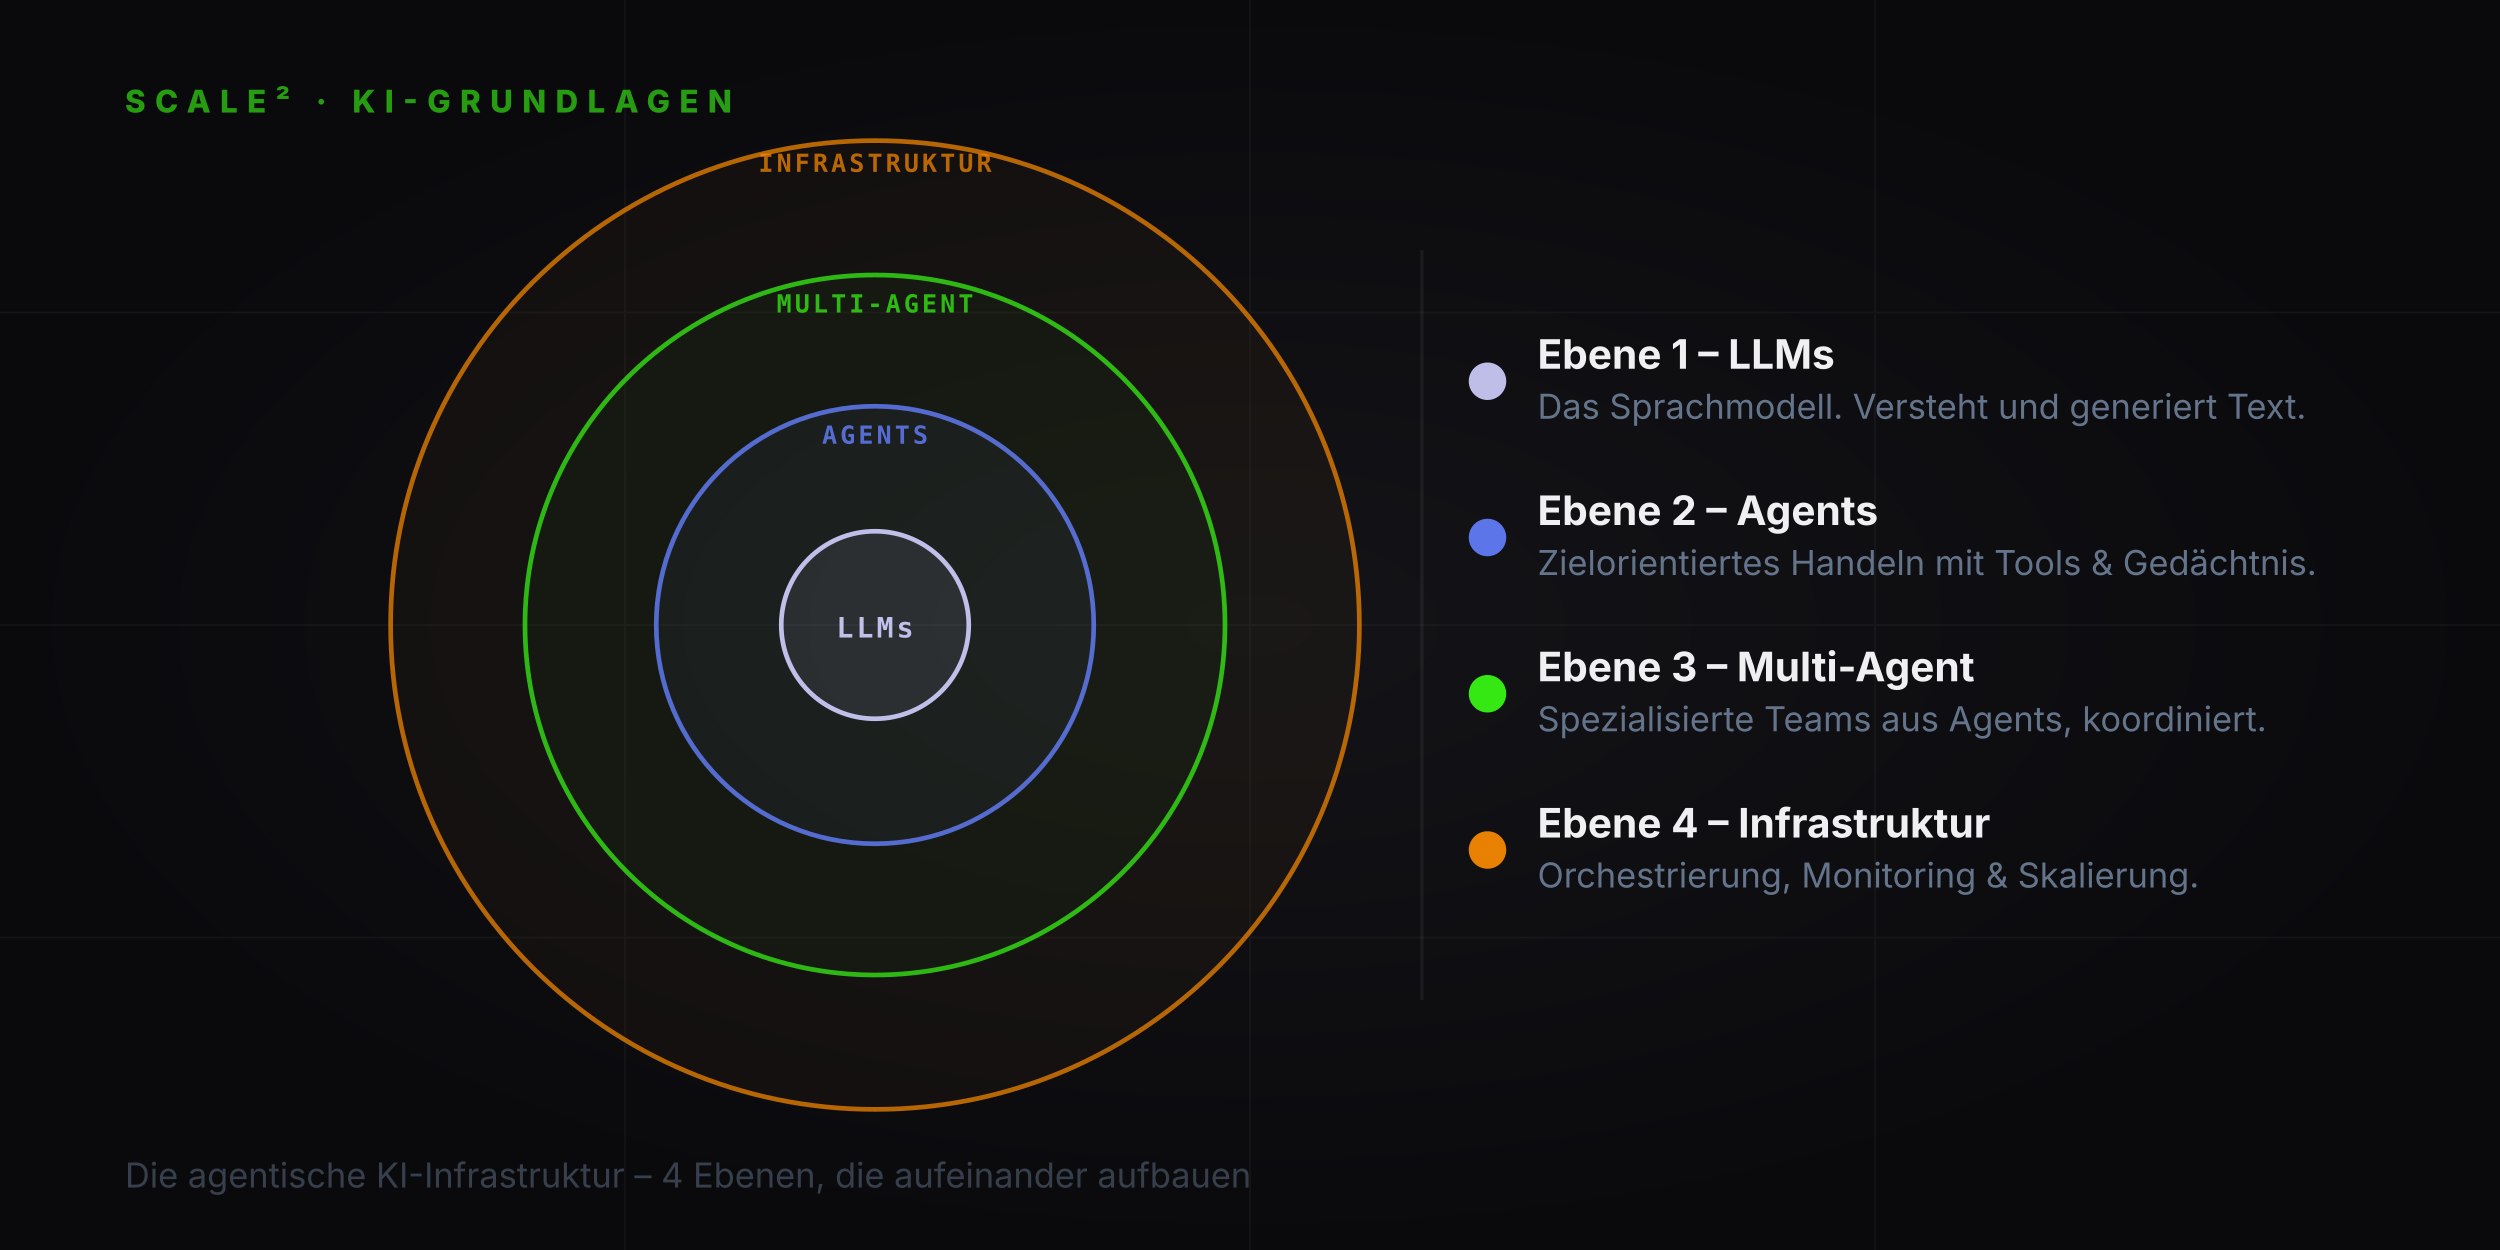
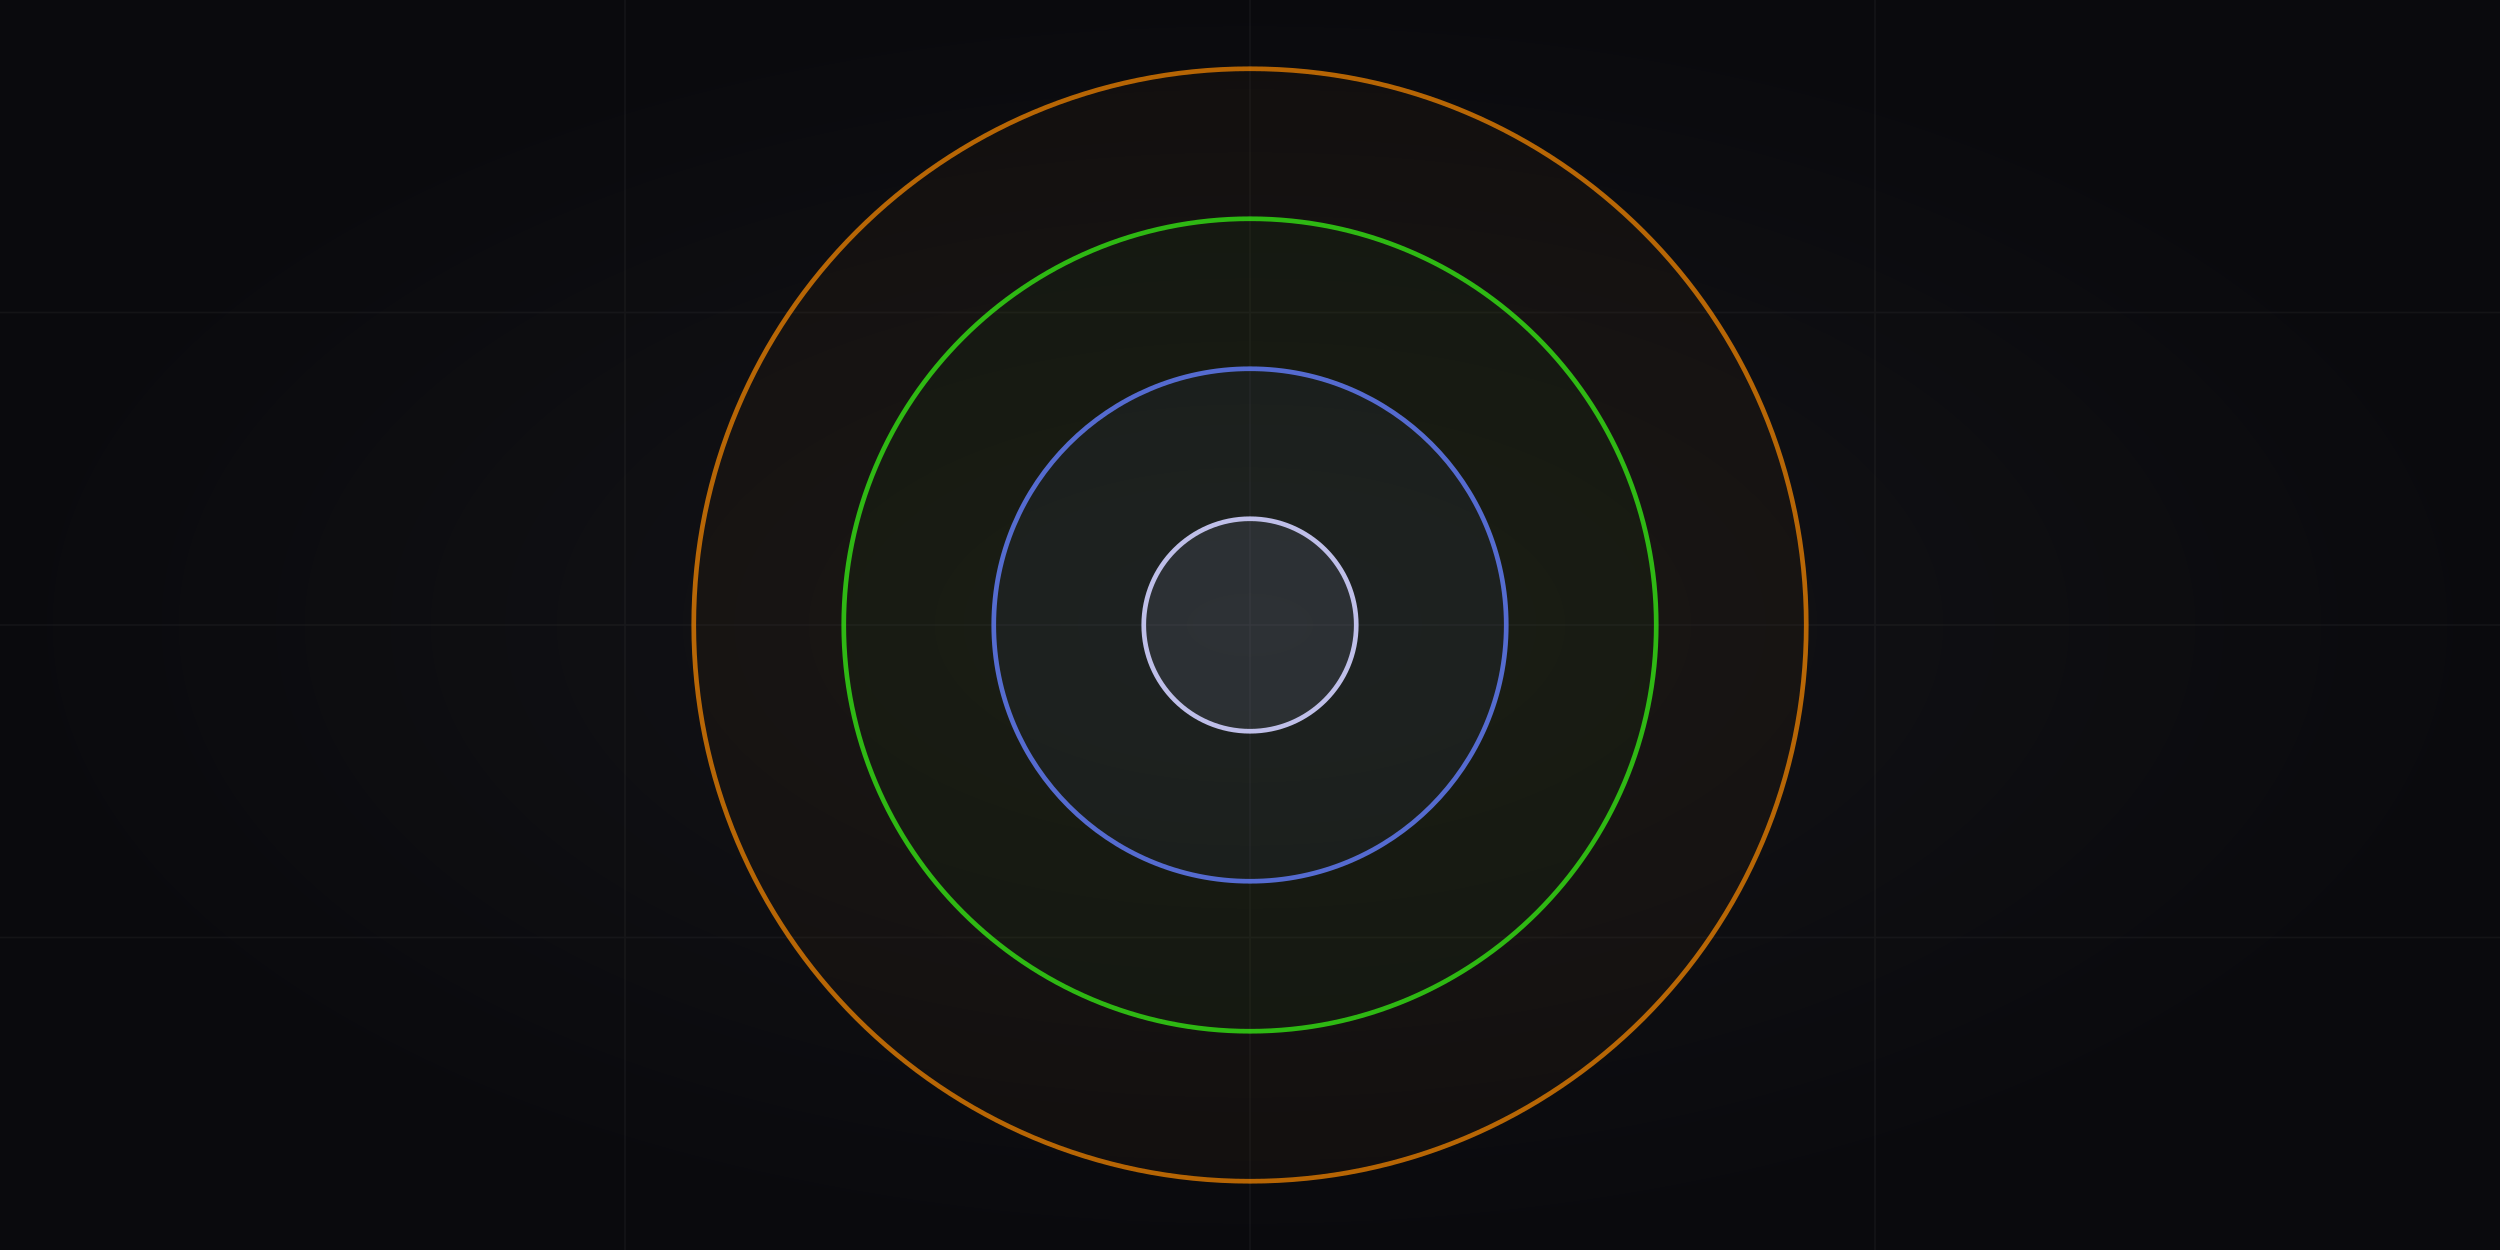
<svg xmlns="http://www.w3.org/2000/svg" viewBox="0 0 800 400" width="800" height="400">
  <defs>
    <radialGradient id="bg" cx="50%" cy="50%" r="50%">
      <stop offset="0%" stop-color="#141418" />
      <stop offset="100%" stop-color="#0a0a0d" />
    </radialGradient>
-     <filter id="glow-orange">
-       <feGaussianBlur stdDeviation="4" result="blur" />
-       <feMerge>
-         <feMergeNode in="blur" />
-         <feMergeNode in="SourceGraphic" />
-       </feMerge>
-     </filter>
-     <filter id="glow-green">
-       <feGaussianBlur stdDeviation="3" result="blur" />
-       <feMerge>
-         <feMergeNode in="blur" />
-         <feMergeNode in="SourceGraphic" />
-       </feMerge>
-     </filter>
  </defs>
  <rect width="800" height="400" fill="url(#bg)" />
  <g opacity="0.04" stroke="#ffffff" stroke-width="0.5">
    <line x1="0" y1="100" x2="800" y2="100" />
    <line x1="0" y1="200" x2="800" y2="200" />
    <line x1="0" y1="300" x2="800" y2="300" />
    <line x1="200" y1="0" x2="200" y2="400" />
    <line x1="400" y1="0" x2="400" y2="400" />
    <line x1="600" y1="0" x2="600" y2="400" />
  </g>
-   <circle cx="280" cy="200" r="155" fill="rgba(255,140,0,0.04)" stroke="#ff8c00" stroke-width="1.5" opacity="0.7" />
-   <circle cx="280" cy="200" r="112" fill="rgba(57,255,20,0.04)" stroke="#39ff14" stroke-width="1.5" opacity="0.7" />
-   <circle cx="280" cy="200" r="70" fill="rgba(100,128,255,0.06)" stroke="#6480ff" stroke-width="1.5" opacity="0.8" />
-   <circle cx="280" cy="200" r="30" fill="rgba(208,208,255,0.1)" stroke="#d0d0ff" stroke-width="1.5" opacity="0.9" />
-   <text x="280" y="204" text-anchor="middle" font-family="monospace" font-size="9" font-weight="800" fill="#d0d0ff" letter-spacing="1" opacity="0.9">LLMs</text>
-   <text x="280" y="142" text-anchor="middle" font-family="monospace" font-size="8" font-weight="800" fill="#6480ff" letter-spacing="1" opacity="0.8">AGENTS</text>
-   <text x="280" y="100" text-anchor="middle" font-family="monospace" font-size="8" font-weight="800" fill="#39ff14" letter-spacing="1" opacity="0.7">MULTI-AGENT</text>
-   <text x="280" y="55" text-anchor="middle" font-family="monospace" font-size="8" font-weight="800" fill="#ff8c00" letter-spacing="1" opacity="0.7">INFRASTRUKTUR</text>
-   <circle cx="476" cy="122" r="6" fill="#d0d0ff" opacity="0.9" />
-   <text x="492" y="118" font-family="-apple-system, sans-serif" font-size="13" font-weight="700" fill="#f0f0f2">Ebene 1 – LLMs</text>
-   <text x="492" y="134" font-family="-apple-system, sans-serif" font-size="11" fill="#64748b">Das Sprachmodell. Versteht und generiert Text.</text>
-   <circle cx="476" cy="172" r="6" fill="#6480ff" opacity="0.9" />
-   <text x="492" y="168" font-family="-apple-system, sans-serif" font-size="13" font-weight="700" fill="#f0f0f2">Ebene 2 – Agents</text>
-   <text x="492" y="184" font-family="-apple-system, sans-serif" font-size="11" fill="#64748b">Zielorientiertes Handeln mit Tools &amp; Gedächtnis.</text>
-   <circle cx="476" cy="222" r="6" fill="#39ff14" opacity="0.9" />
-   <text x="492" y="218" font-family="-apple-system, sans-serif" font-size="13" font-weight="700" fill="#f0f0f2">Ebene 3 – Multi-Agent</text>
-   <text x="492" y="234" font-family="-apple-system, sans-serif" font-size="11" fill="#64748b">Spezialisierte Teams aus Agents, koordiniert.</text>
-   <circle cx="476" cy="272" r="6" fill="#ff8c00" opacity="0.9" />
-   <text x="492" y="268" font-family="-apple-system, sans-serif" font-size="13" font-weight="700" fill="#f0f0f2">Ebene 4 – Infrastruktur</text>
-   <text x="492" y="284" font-family="-apple-system, sans-serif" font-size="11" fill="#64748b">Orchestrierung, Monitoring &amp; Skalierung.</text>
-   <line x1="455" y1="80" x2="455" y2="320" stroke="rgba(255,255,255,0.06)" stroke-width="1" />
-   <text x="40" y="36" font-family="-apple-system, sans-serif" font-size="10" font-weight="800" fill="#39ff14" letter-spacing="3" opacity="0.6">SCALE² · KI-GRUNDLAGEN</text>
-   <text x="40" y="380" font-family="-apple-system, sans-serif" font-size="11" fill="#64748b" opacity="0.5">Die agentische KI-Infrastruktur – 4 Ebenen, die aufeinander aufbauen</text>
+   <circle cx="400" cy="200" r="178" fill="rgba(255,140,0,0.04)" stroke="#ff8c00" stroke-width="1.5" opacity="0.7" />
+   <circle cx="400" cy="200" r="130" fill="rgba(57,255,20,0.04)" stroke="#39ff14" stroke-width="1.5" opacity="0.7" />
+   <circle cx="400" cy="200" r="82" fill="rgba(100,128,255,0.06)" stroke="#6480ff" stroke-width="1.5" opacity="0.8" />
+   <circle cx="400" cy="200" r="34" fill="rgba(208,208,255,0.10)" stroke="#d0d0ff" stroke-width="1.5" opacity="0.9" />
</svg>
